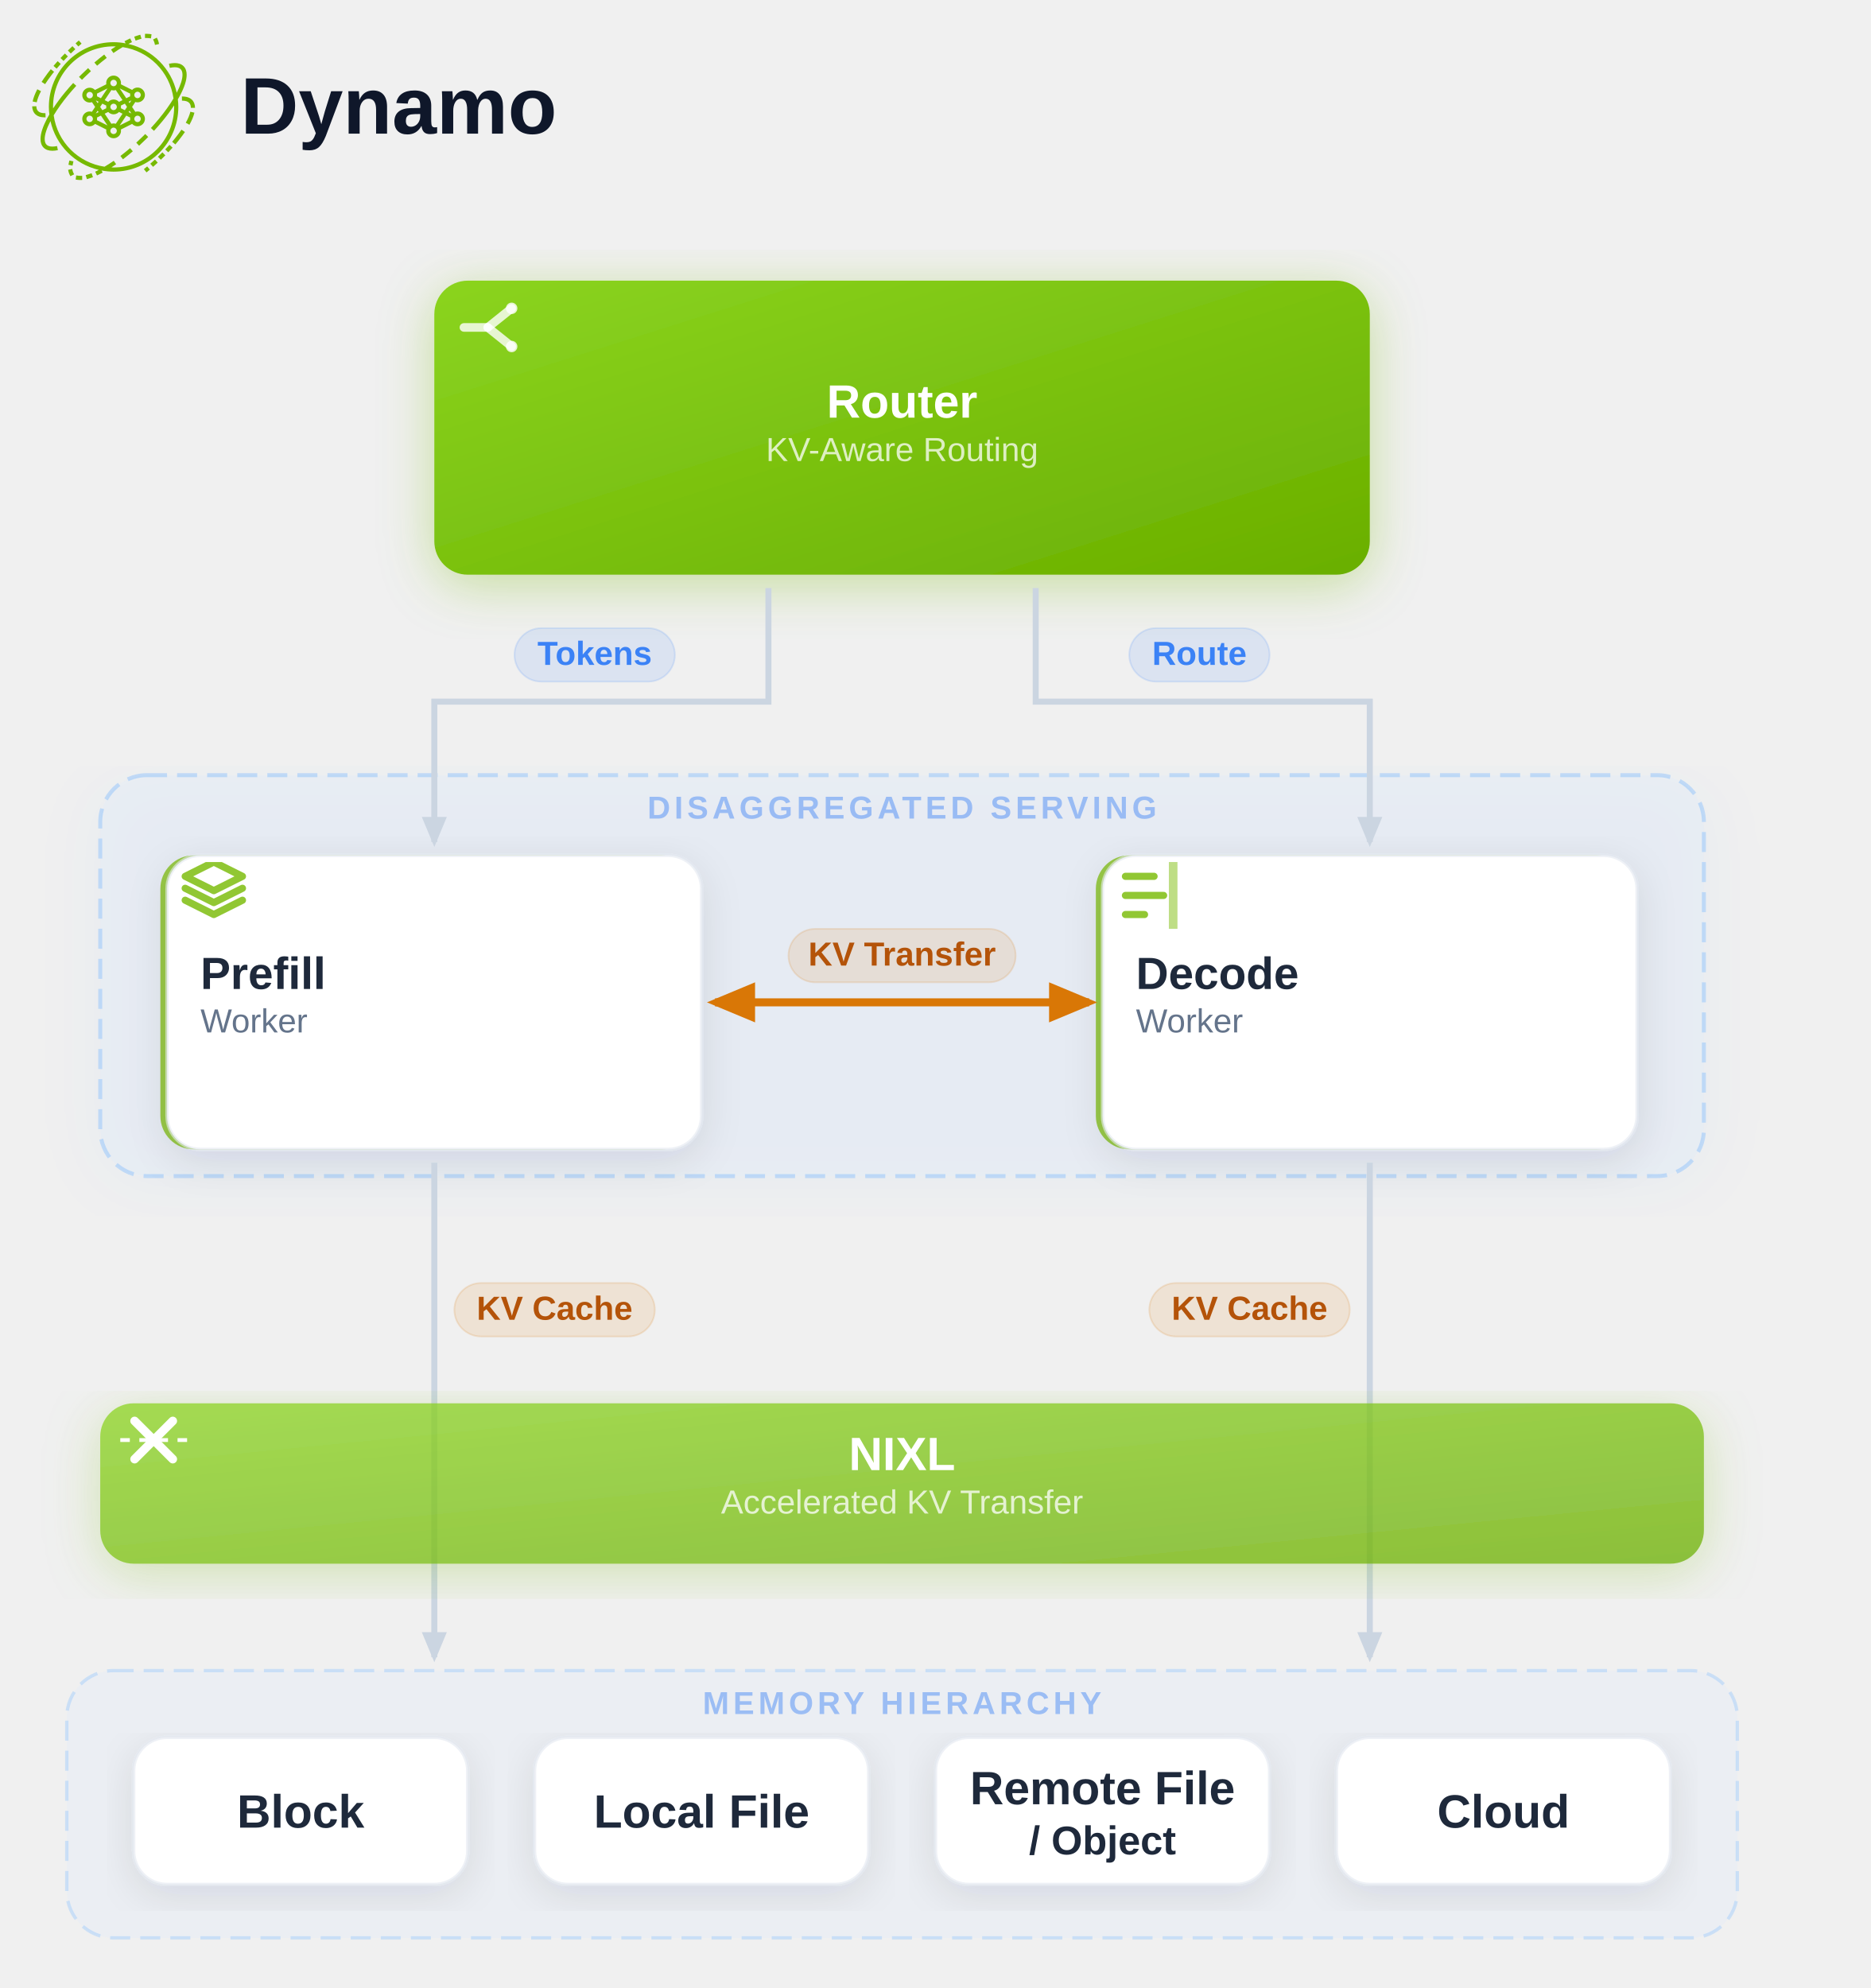
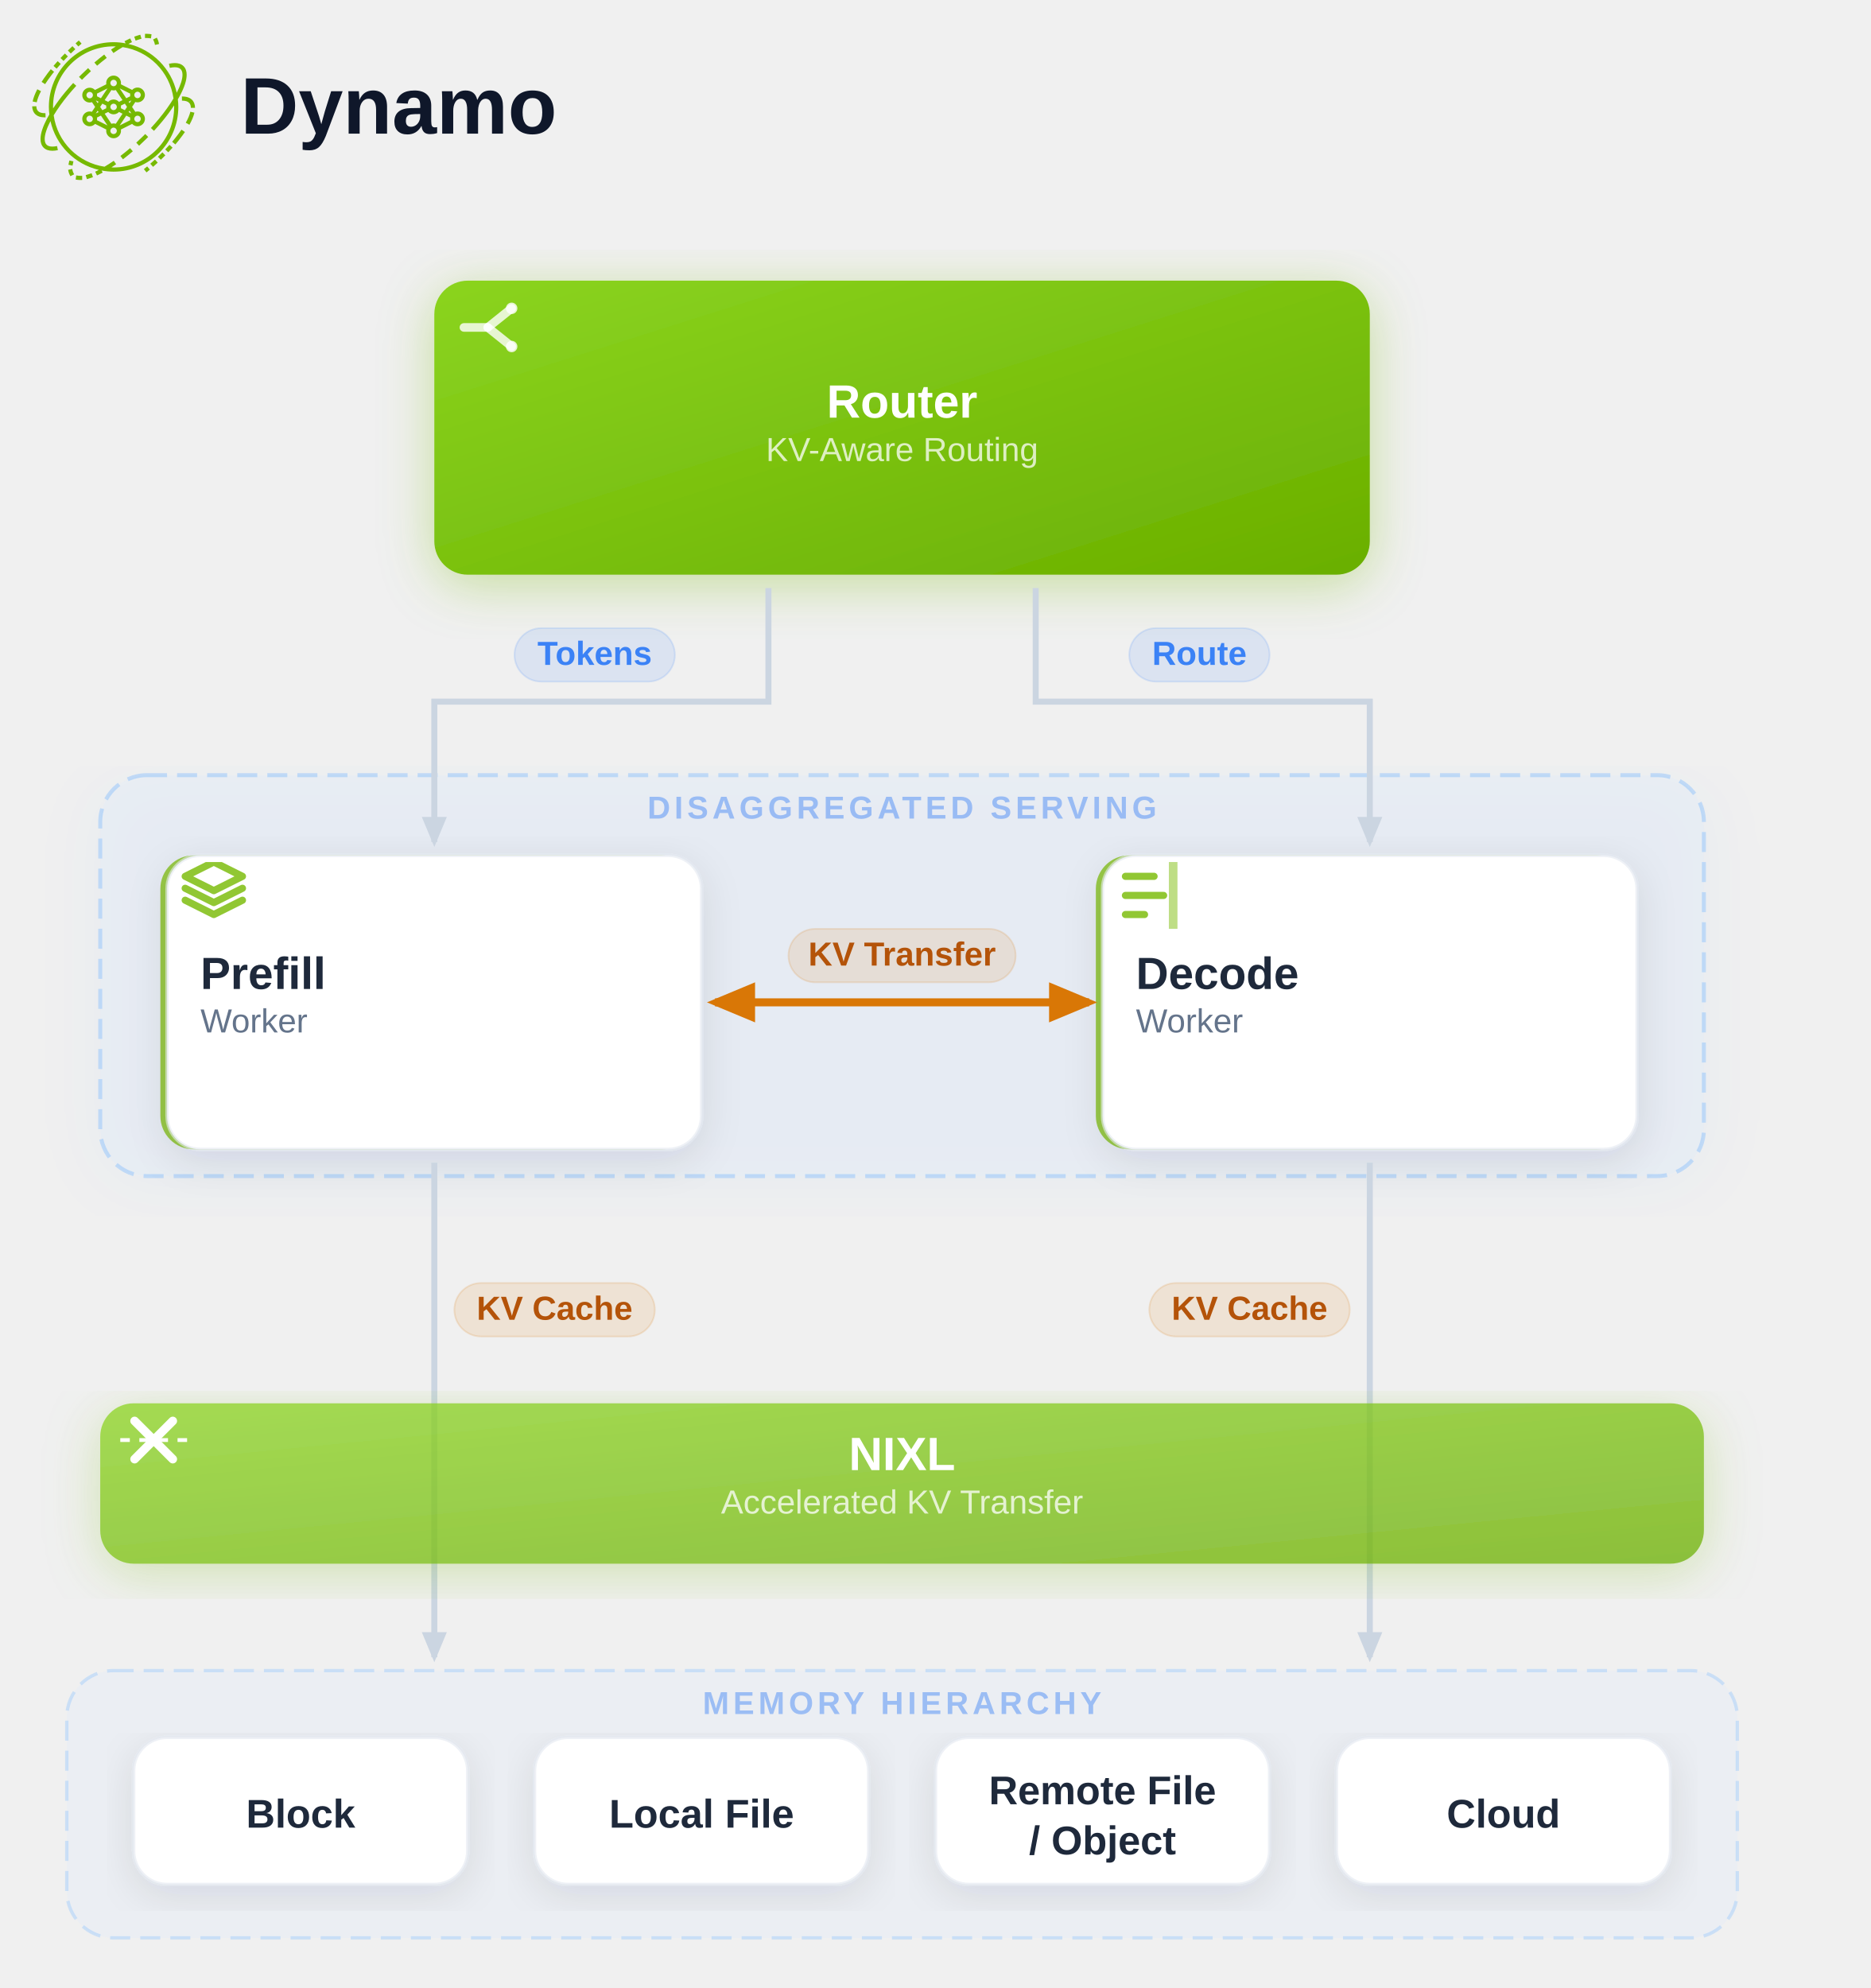
<svg xmlns="http://www.w3.org/2000/svg" viewBox="0 0 560 595" width="1680" height="1785">
  <defs>
    <linearGradient id="bg-grad" x1="0%" y1="0%" x2="100%" y2="100%">
      <stop offset="0%" stop-color="#F8FAFC" />
      <stop offset="100%" stop-color="#EFF2F6" />
    </linearGradient>
    <linearGradient id="green-fill" x1="0%" y1="0%" x2="100%" y2="100%">
      <stop offset="0%" stop-color="#8BD420" />
      <stop offset="100%" stop-color="#6AAF00" />
    </linearGradient>
    <filter id="shadow" x="-8%" y="-10%" width="116%" height="128%">
      <feDropShadow dx="0" dy="3" stdDeviation="6" flood-color="rgba(15,23,42,0.10)" />
    </filter>
    <filter id="green-glow" x="-12%" y="-14%" width="124%" height="136%">
      <feDropShadow dx="0" dy="3" stdDeviation="8" flood-color="rgba(118,185,0,0.35)" />
    </filter>
    <filter id="blue-glow" x="-4%" y="-4%" width="108%" height="114%">
      <feDropShadow dx="0" dy="2" stdDeviation="10" flood-color="rgba(59,130,246,0.15)" />
    </filter>
    <linearGradient id="accent-fade" x1="0" y1="0" x2="0" y2="1">
      <stop offset="0%" stop-color="#76B900" stop-opacity="0" />
      <stop offset="12%" stop-color="#76B900" stop-opacity="0.65" />
      <stop offset="88%" stop-color="#76B900" stop-opacity="0.65" />
      <stop offset="100%" stop-color="#76B900" stop-opacity="0" />
    </linearGradient>
    <pattern id="grid-dots" width="40" height="40" patternUnits="userSpaceOnUse">
      <circle cx="20" cy="20" r="0.5" fill="rgba(148,163,184,0.2)" />
    </pattern>
    <marker id="arrow" viewBox="0 0 6 6" refX="5" refY="3" markerWidth="5" markerHeight="5" orient="auto">
      <path d="M0,0.5 L6,3 L0,5.5 Z" fill="#CBD5E1" />
    </marker>
    <marker id="arrow-dark" viewBox="0 0 6 6" refX="5" refY="3" markerWidth="5" markerHeight="5" orient="auto">
      <path d="M0,0.5 L6,3 L0,5.5 Z" fill="#64748B" />
    </marker>
    <marker id="arrow-green" viewBox="0 0 6 6" refX="5" refY="3" markerWidth="6" markerHeight="6" orient="auto">
      <path d="M0,0.5 L6,3 L0,5.5 Z" fill="#D97706" />
    </marker>
    <marker id="arrow-green-rev" viewBox="0 0 6 6" refX="1" refY="3" markerWidth="6" markerHeight="6" orient="auto">
      <path d="M6,0.5 L0,3 L6,5.5 Z" fill="#D97706" />
    </marker>
    <symbol id="sym-monitor" viewBox="0 0 14 14">
      <rect x="2" y="1" width="10" height="8" rx="1.5" fill="none" stroke="currentColor" stroke-width="1.6" />
      <line x1="7" y1="9" x2="7" y2="12" stroke="currentColor" stroke-width="1.6" stroke-linecap="round" />
      <line x1="4" y1="12" x2="10" y2="12" stroke="currentColor" stroke-width="1.6" stroke-linecap="round" />
    </symbol>
    <symbol id="sym-fork" viewBox="0 0 14 14">
      <path d="M2,7 L7,7" stroke="currentColor" stroke-width="1.8" stroke-linecap="round" />
      <path d="M7,7 L12,3" stroke="currentColor" stroke-width="1.8" stroke-linecap="round" />
      <path d="M7,7 L12,11" stroke="currentColor" stroke-width="1.8" stroke-linecap="round" />
      <circle cx="12" cy="3" r="1.2" fill="currentColor" />
      <circle cx="12" cy="11" r="1.2" fill="currentColor" />
    </symbol>
    <symbol id="sym-gauge" viewBox="0 0 14 14">
      <path d="M2,10 A5.5,5.5 0 1,1 12,10" fill="none" stroke="currentColor" stroke-width="1.6" stroke-linecap="round" />
      <line x1="7" y1="9" x2="9.5" y2="4.5" stroke="currentColor" stroke-width="1.8" stroke-linecap="round" />
      <circle cx="7" cy="9" r="1" fill="currentColor" />
    </symbol>
    <symbol id="sym-layers" viewBox="0 0 14 14">
      <path d="M1,8 L7,11 L13,8" fill="none" stroke="currentColor" stroke-width="1.5" stroke-linecap="round" stroke-linejoin="round" />
      <path d="M1,5.5 L7,8.5 L13,5.5" fill="none" stroke="currentColor" stroke-width="1.5" stroke-linecap="round" stroke-linejoin="round" />
      <path d="M1,3 L7,6 L13,3 L7,0 Z" fill="none" stroke="currentColor" stroke-width="1.5" stroke-linejoin="round" />
    </symbol>
    <symbol id="sym-stream" viewBox="0 0 14 14">
      <line x1="2" y1="3" x2="8" y2="3" stroke="currentColor" stroke-width="1.5" stroke-linecap="round" />
      <line x1="2" y1="7" x2="10" y2="7" stroke="currentColor" stroke-width="1.5" stroke-linecap="round" />
      <line x1="2" y1="11" x2="6" y2="11" stroke="currentColor" stroke-width="1.5" stroke-linecap="round" />
      <line x1="12" y1="0" x2="12" y2="14" stroke="currentColor" stroke-width="1.8" stroke-linecap="round" opacity="0.6" />
    </symbol>
    <symbol id="sym-blocks" viewBox="0 0 14 14">
      <rect x="0.5" y="0.5" width="5.5" height="5.5" rx="1" fill="none" stroke="currentColor" stroke-width="1.3" />
      <rect x="7" y="0.5" width="5.5" height="5.5" rx="1" fill="none" stroke="currentColor" stroke-width="1.3" />
      <rect x="0.5" y="7" width="5.5" height="5.5" rx="1" fill="none" stroke="currentColor" stroke-width="1.3" />
      <rect x="8" y="8" width="5.5" height="5.5" rx="1" fill="currentColor" opacity="0.25" stroke="currentColor" stroke-width="1.3" />
    </symbol>
    <symbol id="sym-gate" viewBox="0 0 14 14">
      <rect x="2" y="1" width="4" height="12" rx="1" fill="none" stroke="currentColor" stroke-width="1.4" />
      <rect x="8" y="1" width="4" height="12" rx="1" fill="none" stroke="currentColor" stroke-width="1.4" />
    </symbol>
    <symbol id="sym-transfer" viewBox="0 0 14 12">
      <line x1="0" y1="6" x2="14" y2="6" stroke="currentColor" stroke-width="0.8" stroke-dasharray="2 2" />
      <path d="M3,2 L7,6 L3,10" fill="none" stroke="currentColor" stroke-width="1.8" stroke-linecap="round" stroke-linejoin="round" />
      <path d="M11,2 L7,6 L11,10" fill="none" stroke="currentColor" stroke-width="1.8" stroke-linecap="round" stroke-linejoin="round" />
    </symbol>
    <clipPath id="clip-prefill">
      <rect x="50" y="256" width="160" height="88" rx="10" />
    </clipPath>
    <clipPath id="clip-decode">
      <rect x="330" y="256" width="160" height="88" rx="10" />
    </clipPath>
  </defs>
  <style>
    text { font-family: -apple-system, 'Segoe UI', 'Helvetica Neue', Arial, sans-serif; }
    .title { font-size: 24px; font-weight: 700; fill: #0F172A; }
    .subtitle { font-size: 12px; font-weight: 400; fill: #94A3B8; letter-spacing: 0.3px; }
    .box-label { font-size: 13.5px; font-weight: 600; fill: #1E293B; text-anchor: start; }
    .box-label-center { font-size: 14px; font-weight: 600; fill: #1E293B; text-anchor: middle; }
    .box-label-white { font-size: 14px; font-weight: 700; fill: #FFFFFF; text-anchor: middle; }
    .box-sub { font-size: 10px; font-weight: 400; fill: #64748B; text-anchor: start; }
    .box-sub-center { font-size: 10px; font-weight: 400; fill: #64748B; text-anchor: middle; }
    .box-sub-white { font-size: 10px; font-weight: 400; fill: rgba(255,255,255,0.75); text-anchor: middle; }
    .conn-label { font-size: 10px; font-weight: 600; text-anchor: middle; }
    .pill-blue { fill: rgba(59,130,246,0.12); stroke: rgba(59,130,246,0.15); stroke-width: 0.5; }
    .pill-green { fill: rgba(217,119,6,0.12); stroke: rgba(217,119,6,0.15); stroke-width: 0.5; }
    .pill-slate { fill: rgba(100,116,139,0.08); stroke: rgba(100,116,139,0.12); stroke-width: 0.5; }
    .label-blue { fill: #3B82F6; }
    .label-green { fill: #B45309; }
    .label-slate { fill: #64748B; }
    .zone-label { font-size: 9.5px; font-weight: 600; fill: #94A3B8; letter-spacing: 1.2px; text-anchor: middle; }
    .connector { fill: none; stroke: #CBD5E1; stroke-width: 1.8; }
    .connector-kv { fill: none; stroke: #D97706; stroke-width: 2.4; }
    .connector-dashed { fill: none; stroke: #CBD5E1; stroke-width: 1.8; stroke-dasharray: 6 4; }
  </style>
  <g transform="translate(4,2) scale(1.25)">
    <path fill="#76B900" d="M39.5,24c0-.616-.046-1.221-.116-1.818.184-.315.375-.635.536-.939,1.002-1.901,1.574-3.569,1.579-4.929.002-.813-.221-1.551-.75-2.073l-0.0 0c-.532-.526-1.277-.744-2.101-.742-.435,0-.9.059-1.393.168l.216.976c.438-.097.833-.145,1.177-.145.664.002,1.11.168,1.399.453l.001.001c.285.281.45.713.452,1.36.005,1.038-.476,2.553-1.383,4.297-1.292-5.786-5.814-10.341-11.579-11.689.141-.072.281-.142.419-.209l.449-.219-.437-.898-.449.219c-.151.073-.303.149-.457.228l-.445.229.261.507c-.934-.175-1.894-.277-2.878-.277-8.561,0-15.5,6.939-15.5,15.5,0,.616.046,1.221.116,1.818-.184.315-.375.635-.537.94-1.002,1.901-1.574,3.57-1.579,4.931-.002.813.221,1.552.75,2.074l0.0.001c.529.521,1.27.738,2.092.736.412,0,.851-.052,1.317-.15l-.206-.979-0-0c-.411.087-.785.129-1.111.129-.66-.002-1.104-.167-1.39-.449h-0c-.286-.283-.45-.714-.453-1.362-.005-1.039.476-2.554,1.384-4.299,1.292,5.786,5.814,10.341,11.579,11.689-.141.072-.281.142-.419.209l-.45.218.437.899.45-.218c.151-.073.303-.149.457-.229l.444-.229-.261-.507c.934.175,1.894.277,2.879.277,8.561,0,15.5-6.939,15.5-15.5ZM9.656,26.012c.904-1.507,2.064-3.141,3.453-4.825l0.0 0-0-0c.61-.74,1.263-1.488,1.954-2.239l-.736-.677c-.703.763-1.368,1.525-1.99,2.28l0.0 0c-1.079,1.309-2.013,2.585-2.819,3.812-.003-.122-.018-.241-.018-.364 0-4.006,1.622-7.627,4.247-10.253,2.626-2.625,6.247-4.247,10.253-4.247.175,0,.344.02.517.026-.371.239-.745.484-1.126.749l.57.821-0.0 0c.762-.528,1.5-.996,2.214-1.416,3.131.472,5.938,1.928,8.078,4.066,2.176,2.177,3.646,5.043,4.091,8.241-.904,1.507-2.064,3.142-3.453,4.826h0c-.61.74-1.263,1.489-1.954,2.239l.736.677c.703-.763,1.368-1.525,1.99-2.279h0c1.079-1.31,2.013-2.587,2.819-3.814.003.122.018.241.018.364-0,4.005-1.622,7.627-4.247,10.253-2.626,2.625-6.247,4.247-10.253,4.247-.174,0-.344-.02-.517-.026.371-.238.745-.484,1.125-.748l-.57-.822v0c-.762.528-1.499.995-2.212,1.415-3.132-.472-5.939-1.928-8.079-4.066-2.176-2.177-3.646-5.044-4.091-8.241Z" />
    <path fill="#76B900" d="M19.566,28.068l2.693,1.347c-.018.102-.031.205-.031.312 0.0.979.793,1.772,1.773,1.772.979,0,1.772-.793,1.773-1.772-0-.107-.013-.21-.032-.312l2.693-1.347c.324.347.781.567,1.294.567.979,0,1.772-.793,1.773-1.772-0-.979-.793-1.773-1.773-1.773-.183,0-.356.036-.522.087l-.786-1.178.786-1.18c.166.052.339.087.522.087.979,0,1.772-.793,1.773-1.772-0-.979-.793-1.773-1.773-1.773-.512,0-.97.221-1.294.568l-2.692-1.347c.018-.101.031-.205.031-.311-0-.979-.793-1.773-1.773-1.773-.979,0-1.772.793-1.773,1.773,0,.107.013.21.031.312l-2.717,1.358c-.322-.332-.771-.539-1.269-.539-.979,0-1.772.793-1.773,1.773 0.0.979.793,1.772,1.773,1.772.191,0,.372-.038.545-.094l.763,1.145-.786,1.179c-.166-.052-.339-.087-.522-.087-.979,0-1.772.793-1.773,1.773 0.0.979.793,1.772,1.773,1.772.512,0,.97-.22,1.293-.567ZM20.783,24l.525-.787.951.475c-.018.102-.031.206-.031.312,0,.106.013.209.031.311l-.951.476-.187-.28-.338-.507ZM26.692,24.786l-.951-.475c.018-.102.031-.205.031-.312,0-.107-.013-.21-.031-.312l.951-.476.525.787-.525.787ZM24.773,24c-0.0.103-.022.199-.059.288l-.017.034c-.035.074-.081.142-.136.201-.022.024-.049.042-.073.062-.046.039-.094.073-.148.1-.024.013-.049.024-.075.034-.084.031-.172.054-.266.054-.094-0-.182-.023-.266-.054-.026-.01-.05-.021-.075-.034-.054-.027-.102-.062-.148-.1-.024-.021-.052-.039-.073-.062-.055-.059-.101-.126-.135-.2l-.017-.034c-.036-.089-.058-.186-.058-.288.001-.427.346-.772.773-.773.427.001.772.346.773.773ZM20.045,26.864c0-.107-.013-.21-.031-.312l.951-.475,1.574,2.361-2.525-1.263c.018-.102.031-.205.031-.312ZM23.531,28.025c-.019.005-.039.004-.058.01l-1.001-1.501-.606-.909.84-.42c.102.109.216.206.342.287.011.007.022.011.033.018.113.069.235.123.363.166.034.012.068.023.104.032.145.039.295.065.452.065s.307-.027.452-.065c.036-.009.069-.021.104-.032.128-.042.25-.097.363-.166.011-.006.022-.011.033-.018.126-.081.24-.177.342-.287l.09.045.75.375-.812,1.218-.795,1.192c-.018-.006-.039-.005-.058-.01-.15-.042-.305-.071-.469-.071s-.319.029-.469.071ZM25.46,28.438l1.574-2.362.951.476c-.018.102-.031.205-.031.312s.013.21.031.312l-2.526,1.263ZM27.594,25.237l.224-.336.448.672-.672-.335ZM27.594,22.762l.673-.337-.449.673-.224-.336ZM24.522,19.958l.296.444,1.315,1.972-.84.42c-.323-.347-.781-.567-1.293-.567s-.969.22-1.293.567l-.841-.42 0-0h-0l1.611-2.416c.166.052.339.087.523.087.183,0,.356-.036.522-.087ZM20.22,22.668l.186.093-.224.336-.448-.673.487.243ZM20.406,25.237l-.671.335.447-.671.224.336ZM24,30.5c-.427-.001-.772-.346-.773-.773 0-.103.022-.2.059-.289l.016-.031c.008-.017.021-.029.03-.045.053-.098.125-.175.205-.237.039-.03.078-.061.122-.083.023-.012.046-.024.07-.034.085-.032.175-.055.271-.055s.186.023.271.055c.024.009.047.022.07.034.044.022.083.052.122.082.08.062.152.14.206.238.009.016.022.027.03.044l.015.031c.036.089.059.187.059.289-.001.427-.346.772-.773.773ZM30.5,26.864c-.001.426-.346.771-.773.772-.305-0-.563-.182-.689-.438-.053-.11-.083-.218-.084-.334 0-.115.03-.225.084-.334.125-.257.384-.438.689-.439.427.001.772.346.773.773ZM29.727,20.362c.427.001.772.346.773.773-.001.427-.346.772-.773.773-.427-.001-.772-.346-.773-.773.001-.427.346-.772.773-.773ZM27.986,21.448l-.609.305-.342.171-1.575-2.362,2.526,1.263c-.018.102-.031.205-.031.311,0,.107.013.211.032.312ZM24,17.5c.427.001.772.346.773.773-.001.426-.346.771-.773.772-.427-.001-.772-.347-.773-.772.001-.427.346-.772.773-.773ZM22.54,19.562l-1.144,1.715-.431.646-.948-.473c.014-.089.027-.179.027-.272,0-.12-.013-.237-.035-.351l2.53-1.265ZM17.5,21.177c.001-.427.346-.772.773-.773.427.001.772.346.773.773-.001.426-.346.771-.773.772-.427-.001-.772-.347-.773-.772ZM17.5,26.864c.001-.427.346-.772.773-.773.305 0.0.564.182.689.439.053.11.083.219.084.334-0.0.116-.03.225-.084.334-.125.257-.384.438-.689.438-.427-.001-.772-.347-.773-.772Z" />
    <path fill="#76B900" d="M10.696,14.457c.107-.124.216-.248.325-.373l.331-.375-.75-.661-.331.375c-.112.127-.223.253-.332.38l-.327.378.757.653.327-.378Z" />
    <path fill="#76B900" d="M12.361,12.625c.113-.119.228-.238.344-.357l.349-.359-.717-.697-.349.359c-.118.122-.234.243-.35.364l-.345.362.724.69.345-.362Z" />
    <polygon fill="#76B900" points="15.934 9.191 15.934 9.192 15.956 9.173 16.33 8.842 15.669 8.093 15.294 8.424 15.272 8.442 14.898 8.773 15.56 9.522 15.934 9.191" />
    <path fill="#76B900" d="M14.111,10.871h0c.119-.114.238-.228.359-.342l.364-.343-.687-.728-.364.343c-.123.116-.244.232-.365.348l-.361.346.692.722.361-.346Z" />
    <path fill="#76B900" d="M7.6,18.547l-0-0c.446-.695.958-1.42,1.529-2.166l.006-.008-0-0c.099-.129.2-.259.303-.39l.309-.393-.786-.618-.309.393c-.105.134-.209.267-.311.4l-.304.397.008.006c-.468.627-.905,1.244-1.287,1.84l.842.54Z" />
    <path fill="#76B900" d="M6.615,20.234l-.887-.461c-.552,1.062-.932,2.042-1.113,2.924l.98.2c.153-.753.498-1.66,1.021-2.664Z" />
    <path fill="#76B900" d="M7.486,26.499l.23-.003-.033-.999-0-0-.197.003c-.797-.002-1.313-.208-1.612-.548-.226-.257-.358-.612-.374-1.115l-1.0.028c.01.389.088.755.227,1.09l-.009.004c.01.023.029.041.04.064.096.212.21.414.366.59.559.631,1.405.887,2.361.885Z" />
    <path fill="#76B900" d="M37.042,33.449c-.11.121-.222.242-.336.363l-.341.365.731.683.341-.365c.116-.124.23-.248.343-.371l.337-.369-.738-.675-.337.369Z" />
    <polygon fill="#76B900" points="31.657 38.565 31.658 38.565 31.636 38.583 31.252 38.903 31.892 39.672 32.276 39.352 32.298 39.333 32.682 39.012 32.041 38.244 31.657 38.565" />
    <path fill="#76B900" d="M35.327,35.233l-0.0 0c-.117.116-.234.231-.354.347l-.358.349.698.717.358-.349c.121-.118.241-.236.36-.354l.355-.352-.704-.711-.355.352Z" />
    <path fill="#76B900" d="M33.528,36.938c-.122.11-.245.221-.369.332l-.373.333.666.746.373-.333c.126-.112.251-.225.375-.337l.37-.336-.672-.74-.37.336Z" />
    <path fill="#76B900" d="M40.253,29.448h-0c-.467.685-1.001,1.399-1.596,2.132l0.0 0h-0l-0-0c-.103.126-.207.253-.314.381l-.32.384.768.64.32-.384c.109-.13.216-.261.321-.391l0.0 0c.005-.006.008-.011.013-.017l.302-.372-.007-.006c.485-.614.939-1.219,1.338-1.805l-.826-.563Z" />
    <path fill="#76B900" d="M41.285,27.788l.874.486c.581-1.046.989-2.015,1.195-2.892l-.974-.228c-.174.749-.545,1.645-1.095,2.633Z" />
    <path fill="#76B900" d="M40.431,21.5l-.079.001.021 1.0.057-.001c.87.002,1.422.226,1.727.596.219.264.341.62.343,1.126h1c.001-.39-.067-.76-.197-1.099l.009-.003c-.009-.024-.028-.042-.038-.065-.089-.214-.198-.419-.349-.599-.572-.684-1.469-.957-2.495-.955Z" />
    <polygon fill="#76B900" points="40.374 22.5 40.374 22.5 40.373 22.5 40.374 22.5" />
    <path fill="#76B900" d="M18.571,15.446l-.677-.736c-.522.479-1.043.976-1.562,1.488-.207.204-.411.409-.613.613l.712.702c.198-.202.4-.403.603-.604.511-.504,1.024-.992,1.536-1.463Z" />
    <path fill="#76B900" d="M20.053,14.129c.777-.666,1.55-1.291,2.309-1.869l-.606-.796c-.775.591-1.562,1.228-2.354,1.906l.651.76-0-0Z" />
    <path fill="#76B900" d="M33.669,8.307c.053.108.096.229.129.366l.116.486.973-.232-.116-.486c-.048-.202-.116-.394-.204-.575l-.221-.449-.897.441.221.449h0Z" />
    <path fill="#76B900" d="M32.021,7.5l.002-0c.154,0,.297.01.429.027l.496.067.134-.991-.496-.067c-.182-.024-.37-.036-.563-.036h-.503l0,1h.5Z" />
    <path fill="#76B900" d="M29.745,7.96v-0c.155-.054.307-.103.456-.147l.479-.144-.287-.958-.479.144c-.162.049-.328.103-.496.161l-.473.164.327.945.473-.164Z" />
    <polygon fill="#76B900" points="40.047 14.953 40.047 14.953 40.047 14.953 40.047 14.953" />
    <path fill="#76B900" d="M29.429,32.555l.677.736c.521-.479,1.043-.976,1.562-1.487.207-.205.411-.409.613-.614l-.712-.702h-0c-.198.202-.4.403-.603.604-.511.503-1.024.992-1.537,1.463Z" />
    <path fill="#76B900" d="M27.946,33.871c-.777.666-1.55,1.291-2.309,1.869l.606.796c.776-.591,1.563-1.228,2.354-1.906l-.651-.759v-0Z" />
    <rect fill="#76B900" x="13.268" y="36.942" width="1.036" height="1" transform="translate(-25.71802 43.04067) rotate(-77.852)" />
    <path fill="#76B900" d="M14.33,39.692c-.053-.108-.096-.229-.129-.366l-.116-.486-.973.231.116.486c.048.202.115.395.204.575l.221.449.897-.441-.221-.449v0Z" />
    <path fill="#76B900" d="M15.978,40.499l-.002 0c-.154,0-.297-.01-.429-.027l-.495-.067-.135.99.495.067c.182.025.37.037.564.037h.002l.5-0-0-1-.5 0Z" />
    <path fill="#76B900" d="M18.255,40.039h-0c-.155.054-.307.103-.456.147l-.479.144.287.958.479-.144c.162-.049.328-.102.496-.16l.473-.164-.327-.945-.473.164Z" />
    <polygon fill="#76B900" points="37.47 14.644 37.47 14.643 37.47 14.643 37.47 14.644" />
  </g>
  <text x="72" y="40" class="title">Dynamo</text>
  <rect x="130" y="84" width="280" height="88" rx="10" fill="url(#green-fill)" filter="url(#green-glow)" />
  <use href="#sym-fork" x="136" y="88" width="20" height="20" style="color:rgba(255,255,255,0.8)" />
  <text x="270" y="125" class="box-label-white">Router</text>
  <text x="270" y="138" class="box-sub-white">KV-Aware Routing</text>
  <rect x="30" y="232" width="480" height="120" rx="14" fill="rgba(219,234,254,0.25)" stroke="rgba(147,197,253,0.5)" stroke-width="1.2" stroke-dasharray="6 3" filter="url(#blue-glow)" />
  <rect x="48" y="256" width="160" height="88" rx="10" fill="#76B900" opacity="0.7" />
  <rect x="50" y="256" width="160" height="88" rx="10" fill="white" stroke="rgba(226,232,240,0.6)" stroke-width="1" filter="url(#shadow)" />
  <use href="#sym-layers" x="54" y="258" width="20" height="20" style="color:#76B900;opacity:0.8" />
  <text x="60" y="296" class="box-label">Prefill</text>
  <text x="60" y="309" class="box-sub">Worker</text>
  <rect x="328" y="256" width="160" height="88" rx="10" fill="#76B900" opacity="0.7" />
  <rect x="330" y="256" width="160" height="88" rx="10" fill="white" stroke="rgba(226,232,240,0.6)" stroke-width="1" filter="url(#shadow)" />
  <use href="#sym-stream" x="334" y="258" width="20" height="20" style="color:#76B900;opacity:0.8" />
  <text x="340" y="296" class="box-label">Decode</text>
  <text x="340" y="309" class="box-sub">Worker</text>
  <line x1="130" y1="348" x2="130" y2="496" class="connector" marker-end="url(#arrow)" />
  <line x1="410" y1="348" x2="410" y2="496" class="connector" marker-end="url(#arrow)" />
  <g>
    <rect x="30" y="420" width="480" height="48" rx="10" fill="url(#green-fill)" filter="url(#green-glow)" opacity="0.75" />
  </g>
  <use href="#sym-transfer" x="36" y="422" width="20" height="18" style="color:white" />
  <text x="270" y="440" class="box-label-white">NIXL</text>
  <text x="270" y="453" class="box-sub-white">Accelerated KV Transfer</text>
  <rect x="20" y="500" width="500" height="80" rx="14" fill="rgba(219,234,254,0.2)" stroke="rgba(147,197,253,0.4)" stroke-width="1" stroke-dasharray="6 3" />
  <rect x="40" y="520" width="100" height="44" rx="10" fill="white" stroke="rgba(226,232,240,0.6)" stroke-width="1" filter="url(#shadow)" />
-   <text x="90" y="547" class="box-label-center">Block</text>
+   <text x="90" y="547" class="box-label-center" style="font-size:12px;">Block</text>
  <rect x="160" y="520" width="100" height="44" rx="10" fill="white" stroke="rgba(226,232,240,0.6)" stroke-width="1" filter="url(#shadow)" />
-   <text x="210" y="547" class="box-label-center">Local File</text>
+   <text x="210" y="547" class="box-label-center" style="font-size:12px;">Local File</text>
  <rect x="280" y="520" width="100" height="44" rx="10" fill="white" stroke="rgba(226,232,240,0.6)" stroke-width="1" filter="url(#shadow)" />
-   <text x="330" y="540" class="box-label-center">Remote File</text>
+   <text x="330" y="540" class="box-label-center" style="font-size:12px;">Remote File</text>
  <text x="330" y="555" class="box-label-center" style="font-size:12px;">/ Object</text>
  <rect x="400" y="520" width="100" height="44" rx="10" fill="white" stroke="rgba(226,232,240,0.6)" stroke-width="1" filter="url(#shadow)" />
-   <text x="450" y="547" class="box-label-center">Cloud</text>
+   <text x="450" y="547" class="box-label-center" style="font-size:12px;">Cloud</text>
  <text x="270" y="245" class="zone-label" style="fill:rgba(59,130,246,0.45);">DISAGGREGATED SERVING</text>
  <text x="270" y="513" class="zone-label" style="fill:rgba(59,130,246,0.45);">MEMORY HIERARCHY</text>
  <path d="M230,176 L230,210 L130,210 L130,252" class="connector" marker-end="url(#arrow)" />
  <rect x="154" y="188" width="48" height="16" rx="8" class="pill-blue" />
  <text x="178" y="199" class="conn-label label-blue">Tokens</text>
  <path d="M310,176 L310,210 L410,210 L410,252" class="connector" marker-end="url(#arrow)" />
  <rect x="338" y="188" width="42" height="16" rx="8" class="pill-blue" />
  <text x="359" y="199" class="conn-label label-blue">Route</text>
  <line x1="214" y1="300" x2="326" y2="300" class="connector-kv" marker-start="url(#arrow-green-rev)" marker-end="url(#arrow-green)" />
  <rect x="236" y="278" width="68" height="16" rx="8" class="pill-green" />
  <text x="270" y="289" class="conn-label label-green">KV Transfer</text>
  <rect x="136" y="384" width="60" height="16" rx="8" class="pill-green" />
  <text x="166" y="395" class="conn-label label-green">KV Cache</text>
  <rect x="344" y="384" width="60" height="16" rx="8" class="pill-green" />
  <text x="374" y="395" class="conn-label label-green">KV Cache</text>
</svg>
